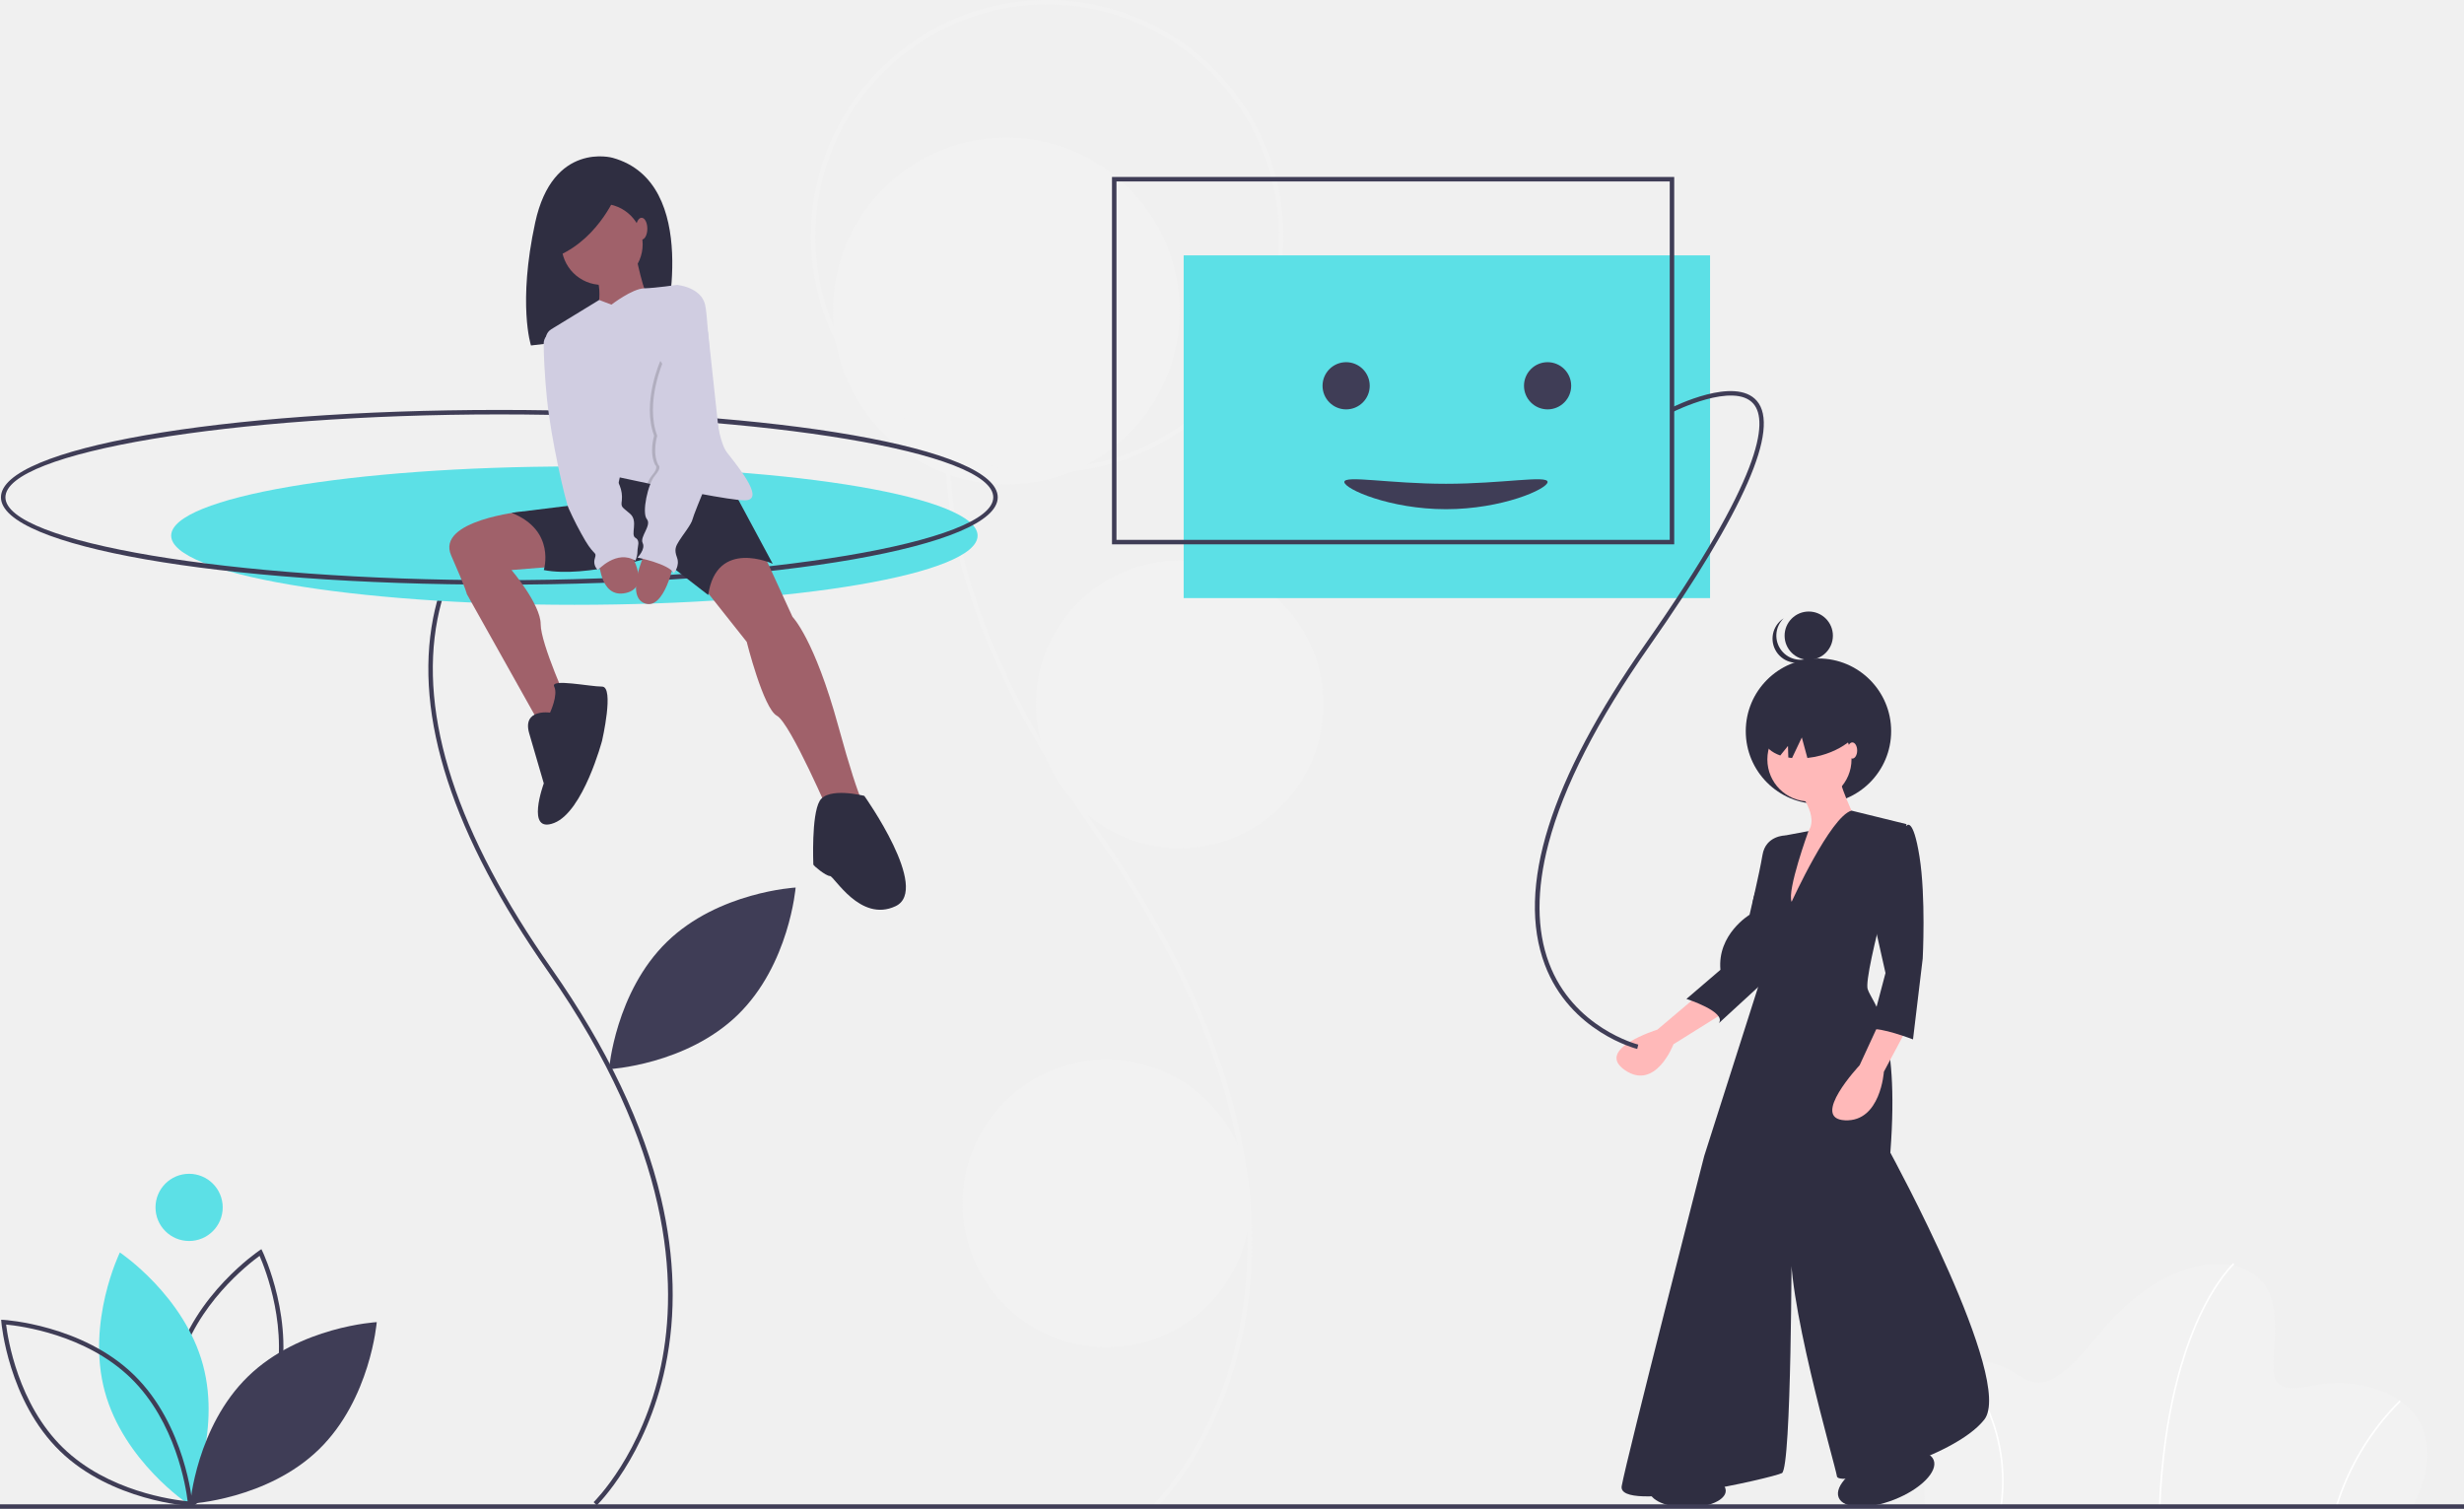
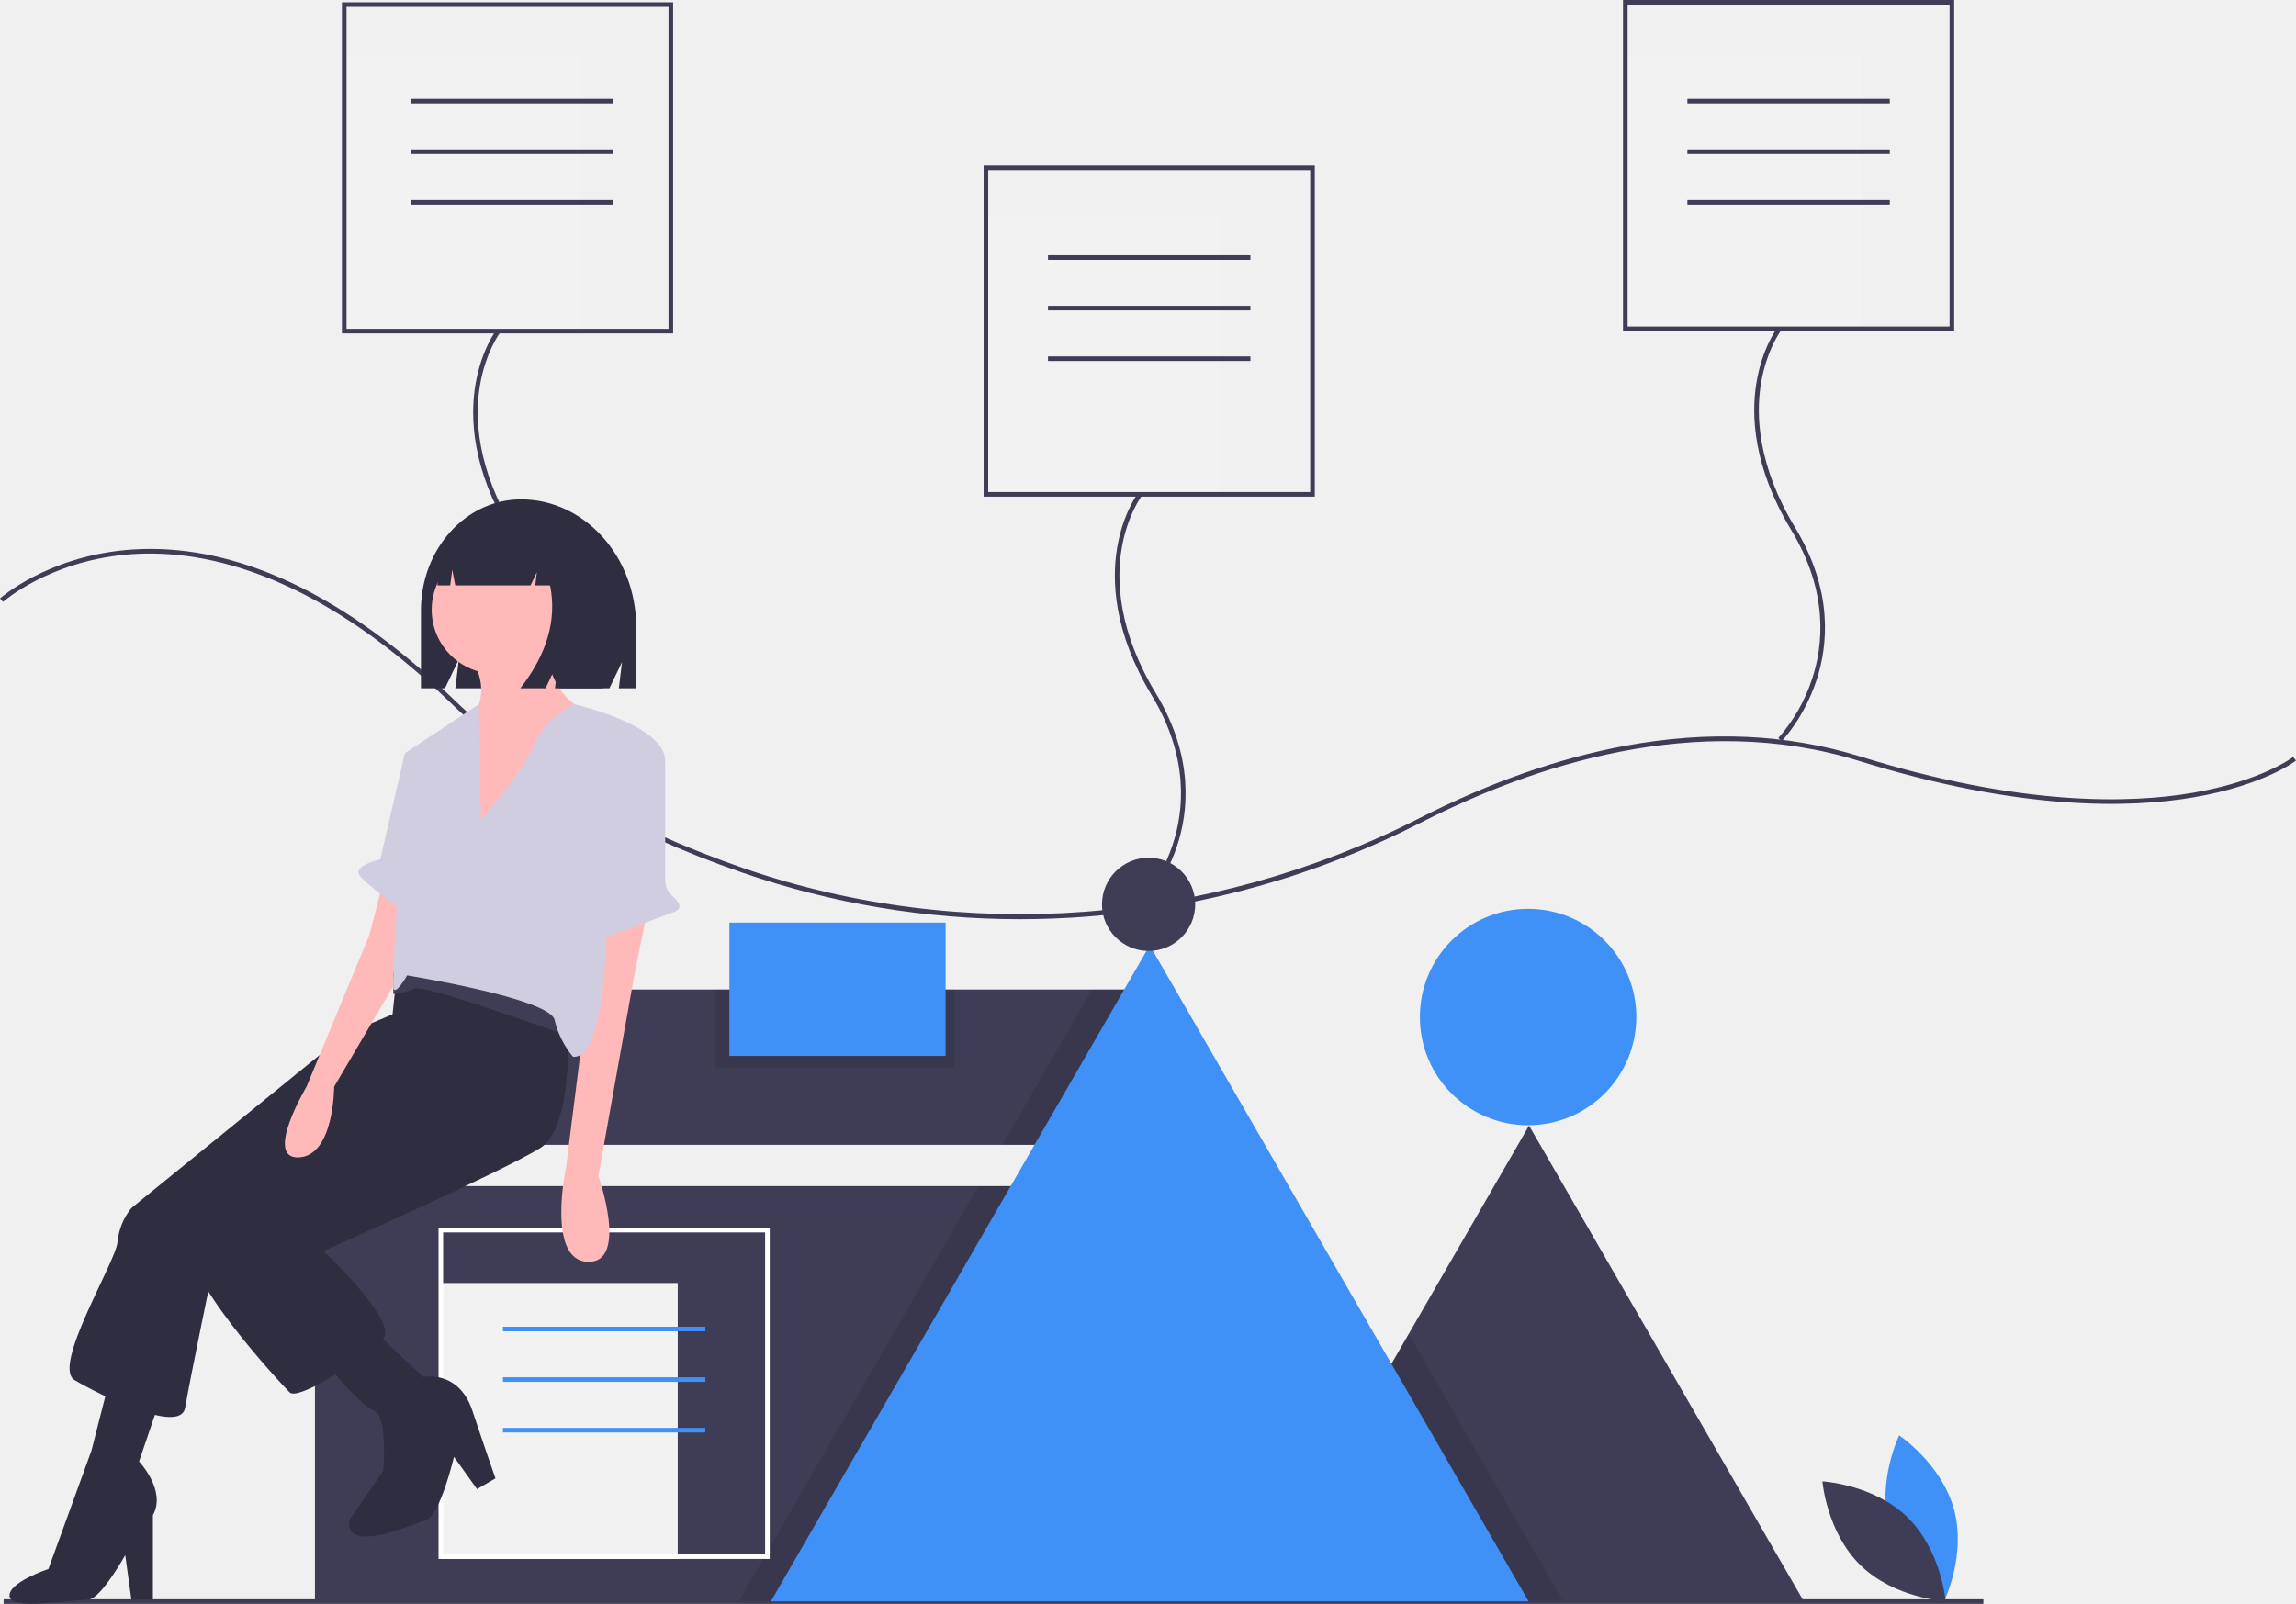
- <svg xmlns="http://www.w3.org/2000/svg" id="a2593f0c-3437-45bc-bcbc-f89f51f04e57" data-name="Layer 1" width="1100" height="673.551" viewBox="0 0 1100 673.551">
-   <path d="M580.37,786.466l-1.386-1.441c.274-.264,27.555-26.977,37.951-76.896,9.602-46.097,6.358-121.991-63.615-221.769-29.237-41.689-49.175-81.078-59.26-117.071-8.241-29.41-9.985-56.75-5.186-81.26,9.489-48.459,41.741-69.734,42.065-69.943l1.083,1.681c-.318.205-31.896,21.08-41.199,68.708-10.673,54.644,10.905,120.836,64.133,196.736,31.082,44.321,51.772,87.721,61.497,128.994,7.79,33.063,8.602,64.844,2.412,94.459C608.316,759.141,580.648,786.198,580.37,786.466Z" transform="translate(-64 -113.4487)" fill="#f2f2f2" />
-   <circle cx="449.228" cy="138.835" r="77.414" fill="#f2f2f2" />
-   <path d="M531.48,324.404A105.478,105.478,0,1,1,636.958,218.926,105.598,105.598,0,0,1,531.48,324.404Zm0-208.956A103.478,103.478,0,1,0,634.958,218.926,103.595,103.595,0,0,0,531.48,115.449Z" transform="translate(-64 -113.4487)" fill="#f2f2f2" />
-   <circle cx="526.643" cy="314.433" r="64.197" fill="#f2f2f2" />
-   <circle cx="493.915" cy="537.235" r="64.197" fill="#f2f2f2" />
-   <rect x="528.421" y="114" width="235" height="153" fill="#5ce0e6" />
-   <path d="M1140.98,786.449H923.339s-4.412-64.704,21.691-65.439,23.161,28.676,55.881-11.764,72.424-38.234,77.571-14.338-9.926,43.014,17.647,37.131S1163.406,741.597,1140.98,786.449Z" transform="translate(-64 -113.4487)" fill="#f2f2f2" />
-   <path d="M1028.486,786.463l-.735-.029c1.713-42.601,10.635-69.972,17.818-85.432,7.799-16.787,15.314-23.582,15.389-23.649l.489.549c-.074.066-7.502,6.794-15.238,23.467C1039.066,716.764,1030.193,744.023,1028.486,786.463Z" transform="translate(-64 -113.4487)" fill="#fff" />
-   <path d="M1107.256,786.551l-.706-.205a114.057,114.057,0,0,1,28.716-47.775l.494.544A113.283,113.283,0,0,0,1107.256,786.551Z" transform="translate(-64 -113.4487)" fill="#fff" />
-   <path d="M957.619,786.499l-.728-.101a80.08,80.08,0,0,0-7.203-46.807,64.449,64.449,0,0,0-11.368-16.588l.509-.531a65.257,65.257,0,0,1,11.518,16.793A80.814,80.814,0,0,1,957.619,786.499Z" transform="translate(-64 -113.4487)" fill="#fff" />
-   <path d="M149.538,786.239l-.502-1.031c-.153-.313-15.188-31.743-6.805-62.731,8.383-30.989,37.213-50.553,37.503-50.746l.953-.638.502,1.031c.153.313,15.188,31.743,6.805,62.731-8.383,30.989-37.212,50.553-37.502,50.746Zm30.342-112.163c-5.047,3.672-28.398,21.862-35.718,48.922-7.326,27.081,3.674,54.545,6.183,60.258,5.047-3.672,28.398-21.862,35.718-48.922h0C193.388,707.252,182.388,679.788,179.88,674.076Z" transform="translate(-64 -113.4487)" fill="#3f3d56" />
-   <path d="M110.773,734.594c8.382,30.986,37.093,50.176,37.093,50.176s15.121-31.047,6.738-62.033-37.093-50.176-37.093-50.176S102.391,703.609,110.773,734.594Z" transform="translate(-64 -113.4487)" fill="#5ce0e6" />
-   <path d="M149.99,785.805l-1.145-.062c-.349-.019-35.123-2.162-58.126-24.555C67.717,738.795,64.639,704.091,64.611,703.743l-.093-1.142,1.145.062c.349.019,35.123,2.162,58.126,24.555,23.003,22.394,26.081,57.097,26.109,57.445ZM66.732,704.756c.754,6.195,5.296,35.445,25.383,54.998,20.087,19.555,49.447,23.308,55.661,23.896-.754-6.196-5.296-35.444-25.383-54.998h0C102.291,709.082,72.943,705.341,66.732,704.756Z" transform="translate(-64 -113.4487)" fill="#3f3d56" />
-   <path d="M174.711,727.935c-23.001,22.39-25.81,56.81-25.81,56.81s34.482-1.883,57.483-24.273,25.81-56.81,25.81-56.81S197.712,705.545,174.711,727.935Z" transform="translate(-64 -113.4487)" fill="#3f3d56" />
-   <path d="M361.711,533.935c-23.001,22.39-25.81,56.81-25.81,56.81s34.482-1.883,57.483-24.273,25.81-56.81,25.81-56.81S384.712,511.545,361.711,533.935Z" transform="translate(-64 -113.4487)" fill="#3f3d56" />
-   <circle cx="84.421" cy="539" r="15" fill="#5ce0e6" />
-   <path d="M330.403,785.465l-1.386-1.441c.218-.209,21.855-21.404,30.097-61.008,7.611-36.577,5.026-96.802-50.511-175.993-42.594-60.736-59.831-113.8-51.231-157.717,7.555-38.582,33.25-55.531,33.508-55.697l1.083,1.681c-.251.163-25.272,16.712-32.642,54.463-8.462,43.352,8.669,95.879,50.918,156.122,24.708,35.231,41.156,69.733,48.887,102.547,6.195,26.296,6.84,51.573,1.917,75.13C352.65,763.713,330.624,785.252,330.403,785.465Z" transform="translate(-64 -113.4487)" fill="#3f3d56" />
-   <ellipse cx="256.421" cy="239.12" rx="180" ry="30.88" fill="#5ce0e6" />
-   <path d="M286.921,374.449c-124.766,0-222.5-17.131-222.5-39s97.734-39,222.5-39,222.5,17.131,222.5,39S411.687,374.449,286.921,374.449Zm0-76c-119.523,0-220.5,16.944-220.5,37s100.977,37,220.5,37,220.5-16.944,220.5-37S406.445,298.449,286.921,298.449Z" transform="translate(-64 -113.4487)" fill="#3f3d56" />
-   <path d="M337.482,183.893s-26.674-7.514-34.563,28.928-1.878,54.85-1.878,54.85l59.546-6.95S377.492,194.976,337.482,183.893Z" transform="translate(-64 -113.4487)" fill="#2f2e41" />
-   <path d="M297.575,341.729s-39.126,3.897-32.157,19.693,6.969,17.19,6.969,17.19L306.766,439.936l11.15-11.615s-12.544-27.411-12.544-36.238-13.008-24.159-13.008-24.159l22.765-1.858Z" transform="translate(-64 -113.4487)" fill="#a0616a" />
-   <path d="M404.794,360.492l13.008,28.34s9.756,9.756,20.442,48.782S451.252,475.245,451.252,475.245l-16.261,3.252s-18.119-42.277-24.159-45.529-13.473-32.986-13.473-32.986l-21.371-26.946,6.504-14.402Z" transform="translate(-64 -113.4487)" fill="#a0616a" />
-   <path d="M388.998,327.971,408.975,365.138s-25.088-11.615-28.804,13.938l-22.765-17.654S325.814,371.642,306.766,367.925c0,0,5.575-17.654-14.402-25.552l45.065-5.575-1.858-9.756,4.646-9.292Z" transform="translate(-64 -113.4487)" fill="#2f2e41" />
-   <path d="M309.554,431.574s-12.544-1.858-9.292,9.292l6.504,22.3s-8.363,22.765,4.646,17.654,21.371-36.702,21.371-36.702,5.575-24.159,0-24.159-23.229-3.717-21.371,0S309.554,431.574,309.554,431.574Z" transform="translate(-64 -113.4487)" fill="#2f2e41" />
-   <path d="M449.859,468.741s-16.261-4.181-19.977,2.323-2.788,27.875-2.788,28.34,5.575,5.11,7.433,5.11,13.473,20.906,29.269,13.473S449.859,468.741,449.859,468.741Z" transform="translate(-64 -113.4487)" fill="#2f2e41" />
-   <circle cx="268.783" cy="109.061" r="18.119" fill="#a0616a" />
-   <path d="M347.65,226.227s3.717,19.513,6.969,22.3-24.623,6.969-24.623,6.969,4.181-13.473-.929-20.442S347.65,226.227,347.65,226.227Z" transform="translate(-64 -113.4487)" fill="#a0616a" />
-   <path d="M396.431,336.798c-3.164,0-11.22-1.31-20.251-2.997-7.814-1.459-16.367-3.192-23.113-4.595-7.224-1.505-12.386-2.63-12.386-2.63s-1.858,11.615-7.898,10.221c-5.203-1.199-20.753-55.513-24.958-70.524a5.222,5.222,0,0,1,2.309-5.868l21.357-13.041,5.473,2.091s9.245-7.145,14.611-7.289,14.658-1.538,14.658-1.538,10.685.929,12.544,8.827,2.788,57.144,9.756,65.971S405.258,336.798,396.431,336.798Z" transform="translate(-64 -113.4487)" fill="#d0cde1" />
-   <path d="M331.389,362.815s0,18.119,12.079,15.331.929-19.513.929-19.513Z" transform="translate(-64 -113.4487)" fill="#a0616a" />
-   <path d="M364.839,364.673s-4.181,21.371-13.008,18.119,0-22.3,0-22.3Z" transform="translate(-64 -113.4487)" fill="#a0616a" />
-   <path d="M384.352,314.033s-4.548,10.853-8.172,19.768c-7.814-1.459-16.367-3.192-23.113-4.595a13.302,13.302,0,0,1,2.016-3.559c3.252-3.717,1.394-4.646,1.394-4.646-2.788-5.575-.465-13.008-.465-13.008-5.575-14.867,2.788-33.45,2.788-33.45Z" transform="translate(-64 -113.4487)" opacity="0.15" />
-   <path d="M360.193,274.544s-8.363,18.583-2.788,33.45c0,0-2.323,7.433.465,13.008,0,0,1.858.929-1.394,4.646s-6.04,16.725-3.717,19.513-3.252,7.898-1.858,10.685-2.323,6.504-2.323,6.504,13.938,2.788,16.261,6.969c0,0,2.788-3.252,1.394-6.969s-.465-5.11.929-7.433,5.575-7.433,6.04-9.756,12.544-31.127,12.544-31.127l-5.665-52.492Z" transform="translate(-64 -113.4487)" fill="#d0cde1" />
-   <path d="M311.876,261.535l-.868.158a5.222,5.222,0,0,0-4.29,5.177c.033,4.665.296,12.943,1.442,24.399,1.858,18.583,8.363,46.459,9.756,49.246a148.298,148.298,0,0,0,7.433,14.402c4.181,6.969,5.11,4.646,4.181,7.898a4.893,4.893,0,0,0,1.394,5.11s8.363-9.292,16.725-4.181a10.352,10.352,0,0,0,.929-4.181c0-2.323,1.394-4.646-.929-6.04s1.394-7.433-2.323-10.685-4.181-2.788-3.717-6.04a13.839,13.839,0,0,0-.929-6.504Z" transform="translate(-64 -113.4487)" fill="#d0cde1" />
-   <path d="M339.557,199.235s-7.514,19.911-25.922,28.176L310.629,209.754Z" transform="translate(-64 -113.4487)" fill="#2f2e41" />
-   <ellipse cx="286.437" cy="102.092" rx="2.555" ry="4.878" fill="#a0616a" />
-   <circle cx="811.813" cy="326.406" r="32.454" fill="#2f2e41" />
-   <circle cx="807.478" cy="283.78" r="10.78" fill="#2f2e41" />
-   <path d="M859.347,403.905a10.781,10.781,0,0,1,.921-14.43q-.452.291-.883.631a10.78,10.78,0,1,0,13.411,16.882q.43-.341.815-.717A10.781,10.781,0,0,1,859.347,403.905Z" transform="translate(-64 -113.4487)" fill="#2f2e41" />
-   <path d="M822.655,557.219l-18.784,15.894s-28.176,8.67-14.449,18.062,21.674-11.559,21.674-11.559l23.119-14.449Z" transform="translate(-64 -113.4487)" fill="#ffb9b9" />
-   <path d="M863.113,487.862l-2.167-1.445s-8.67,0-10.115,8.67-5.78,26.731-5.78,26.731-14.449,8.67-13.004,24.564l-15.172,13.004s18.062,5.78,14.449,10.837L858.056,545.66l.722-46.96Z" transform="translate(-64 -113.4487)" fill="#2f2e41" />
-   <circle cx="807.783" cy="339.012" r="18.784" fill="#ffb9b9" />
-   <path d="M866.003,465.465s11.56,13.004,4.335,20.229-9.392,42.626-9.392,42.626l31.789-48.405s-8.67-17.339-7.947-23.119Z" transform="translate(-64 -113.4487)" fill="#ffb9b9" />
-   <path d="M863.836,516.038s17.339-38.084,26.731-40.716l24.564,6.037s-19.507,67.19-17.339,73.692,14.449,15.894,10.115,72.969c0,0,55.63,101.868,41.903,119.207s-65.022,30.344-65.745,25.286-23.841-83.084-20.229-106.925c0,0,0,103.313-4.335,105.48s-73.692,18.062-71.524,5.78,36.846-147.384,36.846-147.384l26.731-83.806.722-12.282s-11.559-7.947-2.89-26.009,11.559-20.952,11.559-20.952l10.408-1.954S861.668,510.981,863.836,516.038Z" transform="translate(-64 -113.4487)" fill="#2f2e41" />
-   <path d="M902.849,570.223l-8.67,18.784s-22.397,23.841-6.502,24.564,17.339-21.674,17.339-21.674l11.559-21.674Z" transform="translate(-64 -113.4487)" fill="#ffb9b9" />
-   <path d="M905.739,482.082h9.392s2.89-4.335,5.78,13.727,1.445,45.516,1.445,45.516L918.021,577.448s-15.172-5.78-18.784-4.335,0-.722,0-.722l6.502-24.564-7.947-35.401Z" transform="translate(-64 -113.4487)" fill="#2f2e41" />
-   <path d="M869.882,424.763c-12.27,3.334-20.639,11.838-18.695,18.996.87,3.202,3.665,5.586,7.579,6.95l3.435-4.261.156,5.171c.543.093,1.095.175,1.663.235l4.364-9.19,2.488,9.157a38.648,38.648,0,0,0,6.052-1.14c12.27-3.334,20.639-11.838,18.695-18.996S882.151,421.43,869.882,424.763Z" transform="translate(-64 -113.4487)" fill="#2f2e41" />
-   <ellipse cx="826.928" cy="335.039" rx="2.167" ry="3.612" fill="#ffb9b9" />
-   <ellipse cx="753.421" cy="665.5" rx="17" ry="7.5" fill="#2f2e41" />
-   <ellipse cx="906.03" cy="773.574" rx="22.795" ry="10" transform="translate(-284.5595 272.6943) rotate(-21.51295)" fill="#2f2e41" />
-   <path d="M794.895,581.716c-.298-.073-29.955-7.622-41.24-37.605-12.863-34.174,2.26-82.366,44.948-143.236,52.14-74.347,54.971-99.328,48.165-107.193-8.609-9.948-35.625,3.522-35.896,3.66l-.902-1.785c1.167-.59,28.682-14.306,38.309-3.185,10.579,12.222-5.584,49.113-48.039,109.651-23.132,32.985-38.252,62.592-44.938,88-5.422,20.598-5.35,38.548.214,53.354,10.896,28.996,39.566,36.326,39.854,36.396Z" transform="translate(-64 -113.4487)" fill="#3f3d56" />
-   <path d="M811.421,356.449h-251v-164h251Zm-249-2h247v-160h-247Z" transform="translate(-64 -113.4487)" fill="#3f3d56" />
-   <circle cx="600.954" cy="172.219" r="10.533" fill="#3f3d56" />
-   <circle cx="690.888" cy="172.219" r="10.533" fill="#3f3d56" />
-   <path d="M754.888,328.609c0,3.132-20.314,12.153-45.372,12.153s-45.372-9.021-45.372-12.153,20.314.81,45.372.81S754.888,325.477,754.888,328.609Z" transform="translate(-64 -113.4487)" fill="#3f3d56" />
-   <rect y="671.551" width="1100" height="2" fill="#3f3d56" />
+ <svg xmlns="http://www.w3.org/2000/svg" id="bfc717e4-0ce1-40c2-86b9-35a542da0074" data-name="Layer 1" width="998.282" height="697.551" viewBox="0 0 998.282 697.551">
+   <rect x="149.668" y="24" width="103" height="120" fill="#f2f2f2" />
+   <rect x="427.668" y="94" width="103" height="120" fill="#f2f2f2" />
+   <rect x="706.668" y="24" width="103" height="120" fill="#f2f2f2" />
+   <rect x="228.621" y="430.337" width="270.99" height="67.57" fill="#3f3d56" />
+   <polygon points="784.198 696.3 545.438 696.3 612.488 580.17 664.818 489.53 784.198 696.3" fill="#3f3d56" />
+   <rect x="136.938" y="515.85" width="396.84" height="180.5" fill="#3f3d56" />
+   <circle cx="664.4" cy="442.315" r="47.055" fill="#3f91f7" />
+   <rect x="1.564" y="695.551" width="860.79" height="2" fill="#3f3d56" />
+   <polygon points="499.608 434.87 499.608 497.91 435.798 497.91 474.798 430.34 496.998 430.34 499.608 434.87" opacity="0.1" />
+   <polygon points="533.778 515.85 533.778 696.35 321.228 696.35 321.428 696 425.438 515.85 533.778 515.85" opacity="0.1" />
+   <polygon points="679.538 696.3 545.438 696.3 612.488 580.17 615.488 585.36 679.538 696.3" opacity="0.1" />
+   <polygon points="664.628 696.45 335.168 696.45 335.428 696 443.478 508.85 499.898 411.12 600.488 585.36 664.538 696.3 664.628 696.45" fill="#3f91f7" />
+   <circle cx="499.4" cy="393.315" r="20.268" fill="#3f3d56" />
+   <path d="M544.296,500.99A368.021,368.021,0,0,1,423.574,480.725C371.522,462.728,328.879,437.905,296.832,406.944c-60.621-58.566-110.321-67.392-141.333-64.486-33.57,3.147-53.111,20.338-53.304,20.511l-1.335-1.489c.197-.177,20.141-17.758,54.323-21.001,20.045-1.901,41.008,1.411,62.307,9.847,26.561,10.52,53.723,29.085,80.733,55.179,31.836,30.757,74.231,55.429,126.006,73.33,95.047,32.861,202.169,24.905,293.899-21.829,30.371-15.475,60.389-26.037,89.218-31.394,36.354-6.757,70.83-5.188,102.479,4.658,69.549,21.637,117.054,20.49,144.658,15.719,29.784-5.148,43.298-15.451,43.431-15.554l1.229,1.579c-.56.435-14.046,10.714-44.319,15.946-27.822,4.81-75.667,5.975-145.592-15.781-70.801-22.024-142.509,2.312-190.195,26.608A383.879,383.879,0,0,1,573.398,499.872Q558.795,500.99,544.296,500.99Z" transform="translate(-100.8589 -101.2244)" fill="#3f3d56" />
+   <path d="M318.508,424.573l-1.431-1.397a73.107,73.107,0,0,0,14.662-25.651c4.866-14.643,7.243-37.769-9.068-64.783-16.688-27.64-17.439-50.089-15.131-64.055,2.512-15.196,8.921-23.714,9.192-24.069l1.589,1.214c-.064.083-6.417,8.556-8.828,23.299-2.226,13.611-1.449,35.517,14.889,62.577,16.728,27.705,14.25,51.473,9.226,66.533C328.165,414.558,318.9,424.171,318.508,424.573Z" transform="translate(-100.8589 -101.2244)" fill="#3f3d56" />
+   <path d="M393.527,246.224h-144v-144h144Zm-142-2h140v-140h-140Z" transform="translate(-100.8589 -101.2244)" fill="#3f3d56" />
+   <path d="M597.508,495.572l-1.432-1.396a73.122,73.122,0,0,0,14.662-25.65c4.866-14.644,7.242-37.77-9.068-64.784-16.688-27.64-17.438-50.089-15.13-64.055,2.512-15.196,8.92-23.714,9.192-24.069l1.589,1.214c-.063.083-6.417,8.556-8.828,23.299-2.226,13.611-1.449,35.517,14.89,62.577,16.728,27.705,14.249,51.473,9.225,66.534C607.165,485.558,597.9,495.171,597.508,495.572Z" transform="translate(-100.8589 -101.2244)" fill="#3f3d56" />
+   <path d="M672.527,317.224h-144v-144h144Zm-142-2h140v-140h-140Z" transform="translate(-100.8589 -101.2244)" fill="#3f3d56" />
+   <path d="M875.508,423.573l-1.432-1.397a73.115,73.115,0,0,0,14.662-25.651c4.866-14.643,7.242-37.769-9.068-64.783-16.688-27.64-17.438-50.089-15.13-64.055,2.512-15.196,8.92-23.714,9.192-24.069l1.589,1.214c-.063.083-6.417,8.556-8.828,23.299-2.226,13.611-1.449,35.517,14.89,62.577,16.728,27.705,14.249,51.473,9.225,66.533C885.165,413.558,875.9,423.171,875.508,423.573Z" transform="translate(-100.8589 -101.2244)" fill="#3f3d56" />
+   <path d="M950.527,245.224h-144v-144h144Zm-142-2h140v-140h-140Z" transform="translate(-100.8589 -101.2244)" fill="#3f3d56" />
+   <rect x="178.668" y="43" width="88" height="2" fill="#3f3d56" />
+   <rect x="178.668" y="65" width="88" height="2" fill="#3f3d56" />
+   <rect x="178.668" y="87" width="88" height="2" fill="#3f3d56" />
+   <rect x="455.668" y="111" width="88" height="2" fill="#3f3d56" />
+   <rect x="455.668" y="133" width="88" height="2" fill="#3f3d56" />
+   <rect x="455.668" y="155" width="88" height="2" fill="#3f3d56" />
+   <rect x="733.668" y="43" width="88" height="2" fill="#3f3d56" />
+   <rect x="733.668" y="65" width="88" height="2" fill="#3f3d56" />
+   <rect x="733.668" y="87" width="88" height="2" fill="#3f3d56" />
+   <path d="M922.279,765.377c5.391,19.928,23.856,32.27,23.856,32.27s9.725-19.968,4.334-39.896-23.856-32.27-23.856-32.27S916.888,745.448,922.279,765.377Z" transform="translate(-100.8589 -101.2244)" fill="#3f91f7" />
+   <path d="M930.201,761.094c14.793,14.4,16.6,36.537,16.6,36.537s-22.177-1.211-36.97-15.611-16.6-36.537-16.6-36.537S915.408,746.693,930.201,761.094Z" transform="translate(-100.8589 -101.2244)" fill="#3f3d56" />
+   <rect x="191.668" y="558" width="103" height="120" fill="#f2f2f2" />
+   <path d="M435.527,779.224h-144v-144h144Zm-142-2h140v-140h-140Z" transform="translate(-100.8589 -101.2244)" fill="#fff" />
+   <rect x="218.668" y="577" width="88" height="2" fill="#3f91f7" />
+   <rect x="218.668" y="599" width="88" height="2" fill="#3f91f7" />
+   <rect x="218.668" y="621" width="88" height="2" fill="#3f91f7" />
+   <path d="M327.397,318.411h-0c-24.032,0-43.514,21.62-43.514,48.291v33.885h10.421l6.033-12.555-1.508,12.555h66.985l5.485-11.413-1.371,11.413h7.542V373.981C377.47,343.29,355.052,318.411,327.397,318.411Z" transform="translate(-100.8589 -101.2244)" fill="#2f2e41" />
+   <path d="M277.538,539.796,250.821,551.151,157.979,626.627a27.326,27.326,0,0,0-6.011,14.694c-.668,8.683-28.721,54.102-18.702,60.113s46.087,24.045,48.091,12.023,12.691-63.453,12.691-63.453l89.502-80.151Z" transform="translate(-100.8589 -101.2244)" fill="#2f2e41" />
+   <path d="M172.674,703.438l-11.355,33.396s12.023,12.691,6.011,23.377v36.736h-9.351l-2.672-19.37s-10.651,19.125-16.03,19.37c-11.277.513-33.609,4.524-34.277-1.487s16.911-11.872,16.911-11.872l18.702-51.43,8.015-31.393Z" transform="translate(-100.8589 -101.2244)" fill="#2f2e41" />
+   <path d="M347.003,531.113s6.011,58.778-11.355,69.464S241.47,645.329,241.47,645.329s32.728,30.725,26.049,38.072-36.736,27.385-40.744,23.377-48.759-52.098-43.415-67.461,79.483-65.457,79.483-65.457l8.683-31.393,2.672-25.381,28.053-18.034Z" transform="translate(-100.8589 -101.2244)" fill="#2f2e41" />
+   <circle cx="215.543" cy="265.195" r="27.845" fill="#ffb9b9" />
+   <path d="M337.986,377.824s-1.336,25.381,19.37,33.396S305.925,471.334,305.925,471.334V413.224s9.351-10.019,0-25.381Z" transform="translate(-100.8589 -101.2244)" fill="#ffb9b9" />
+   <path d="M382.403,497.049,377.059,523.098,361.029,612.6s13.359,38.072-4.675,37.404-9.351-41.411-9.351-41.411l9.351-74.14V505.732Z" transform="translate(-100.8589 -101.2244)" fill="#ffb9b9" />
+   <path d="M267.519,484.358l-6.011,23.377-27.385,66.125s-18.702,31.393-3.34,30.725,15.362-30.725,15.362-30.725l31.393-53.434V490.37Z" transform="translate(-100.8589 -101.2244)" fill="#ffb9b9" />
+   <path d="M262.844,679.393l22.042,20.706s15.362-3.34,21.374,14.694,10.019,29.389,10.019,29.389l-8.015,4.675-10.019-14.026s-6.011,25.381-12.023,27.385-36.068,15.362-33.396,0l14.694-21.374s2.004-24.045-4.008-26.049S241.47,692.751,241.47,692.751Z" transform="translate(-100.8589 -101.2244)" fill="#2f2e41" />
+   <path d="M348.061,551.819s-62.785-22.71-66.793-20.706a30.12,30.12,0,0,1-9.408,2.442l.057-9.121s20.706-7.347,32.061-2.672,46.087,25.381,46.087,25.381Z" transform="translate(-100.8589 -101.2244)" fill="#3f3d56" />
+   <path d="M309.933,457.975s18.034-20.706,23.377-33.396a32.791,32.791,0,0,1,17.335-17.046s40.106,9.031,39.439,25.061-25.381,40.744-25.381,40.744,3.34,88.834-14.694,87.498a38.682,38.682,0,0,1-8.015-16.03c-2.004-9.351-64.121-19.37-64.121-19.37s-5.343,9.351-6.011,5.343,5.343-102.193,5.343-102.193l31.851-21.054Z" transform="translate(-100.8589 -101.2244)" fill="#d0cde1" />
+   <path d="M384.939,426.141l.447.251a9.215,9.215,0,0,1,4.705,8.037l-.007,49.569a9.288,9.288,0,0,0,3.304,7.069c2.573,2.188,4.959,5.342.035,6.983-8.015,2.672-39.408,16.03-40.076,11.355s-2.004-10.019,0-10.019c1.569,0,10.915-47.896,18.426-68.374A9.216,9.216,0,0,1,384.939,426.141Z" transform="translate(-100.8589 -101.2244)" fill="#d0cde1" />
+   <path d="M286.221,426.249l-9.351,2.672-10.687,46.087s-12.691,2.672-8.683,7.347S278.206,499.053,278.206,499.053Z" transform="translate(-100.8589 -101.2244)" fill="#d0cde1" />
+   <path d="M339.767,331.713a22.821,22.821,0,0,0-18.006-9.189h-.854c-16.472,0-29.824,14.905-29.824,33.291v0h5.519l.891-6.785,1.307,6.785h32.734l2.742-5.74-.686,5.74h6.44q4.507,22.385-12.953,44.771h10.97l5.485-11.48-1.371,11.48h20.911l4.114-26.403C367.186,354.409,355.697,337.642,339.767,331.713Z" transform="translate(-100.8589 -101.2244)" fill="#2f2e41" />
+   <rect x="311.141" y="430.337" width="104" height="33.9" opacity="0.1" />
+   <rect x="317.141" y="401.237" width="94" height="58" fill="#3f91f7" />
</svg>
